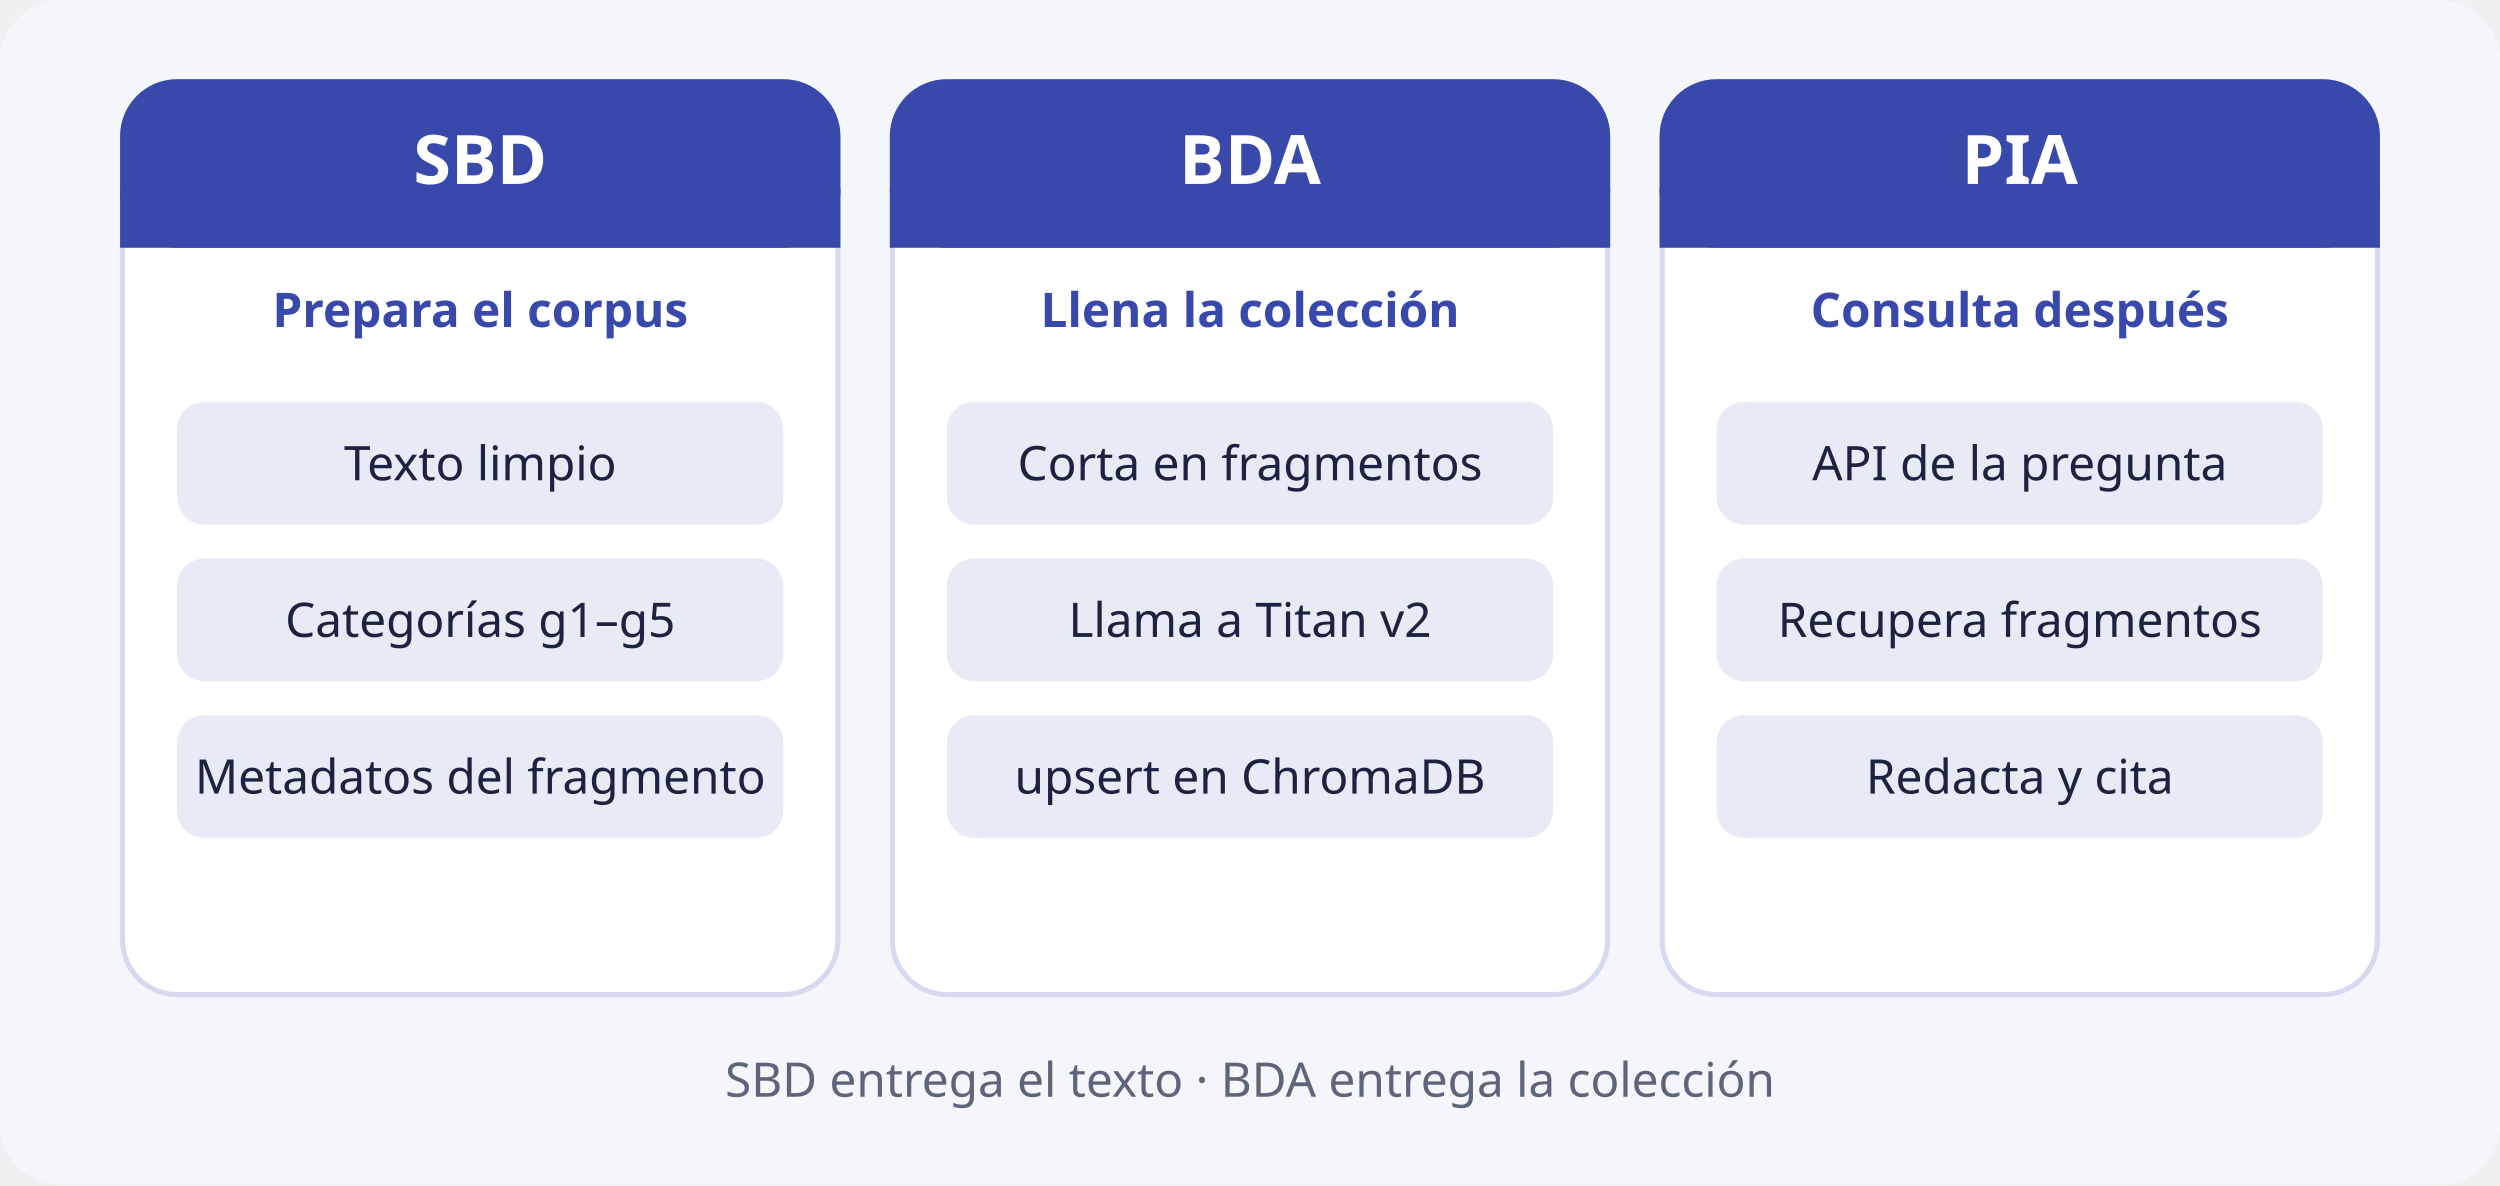
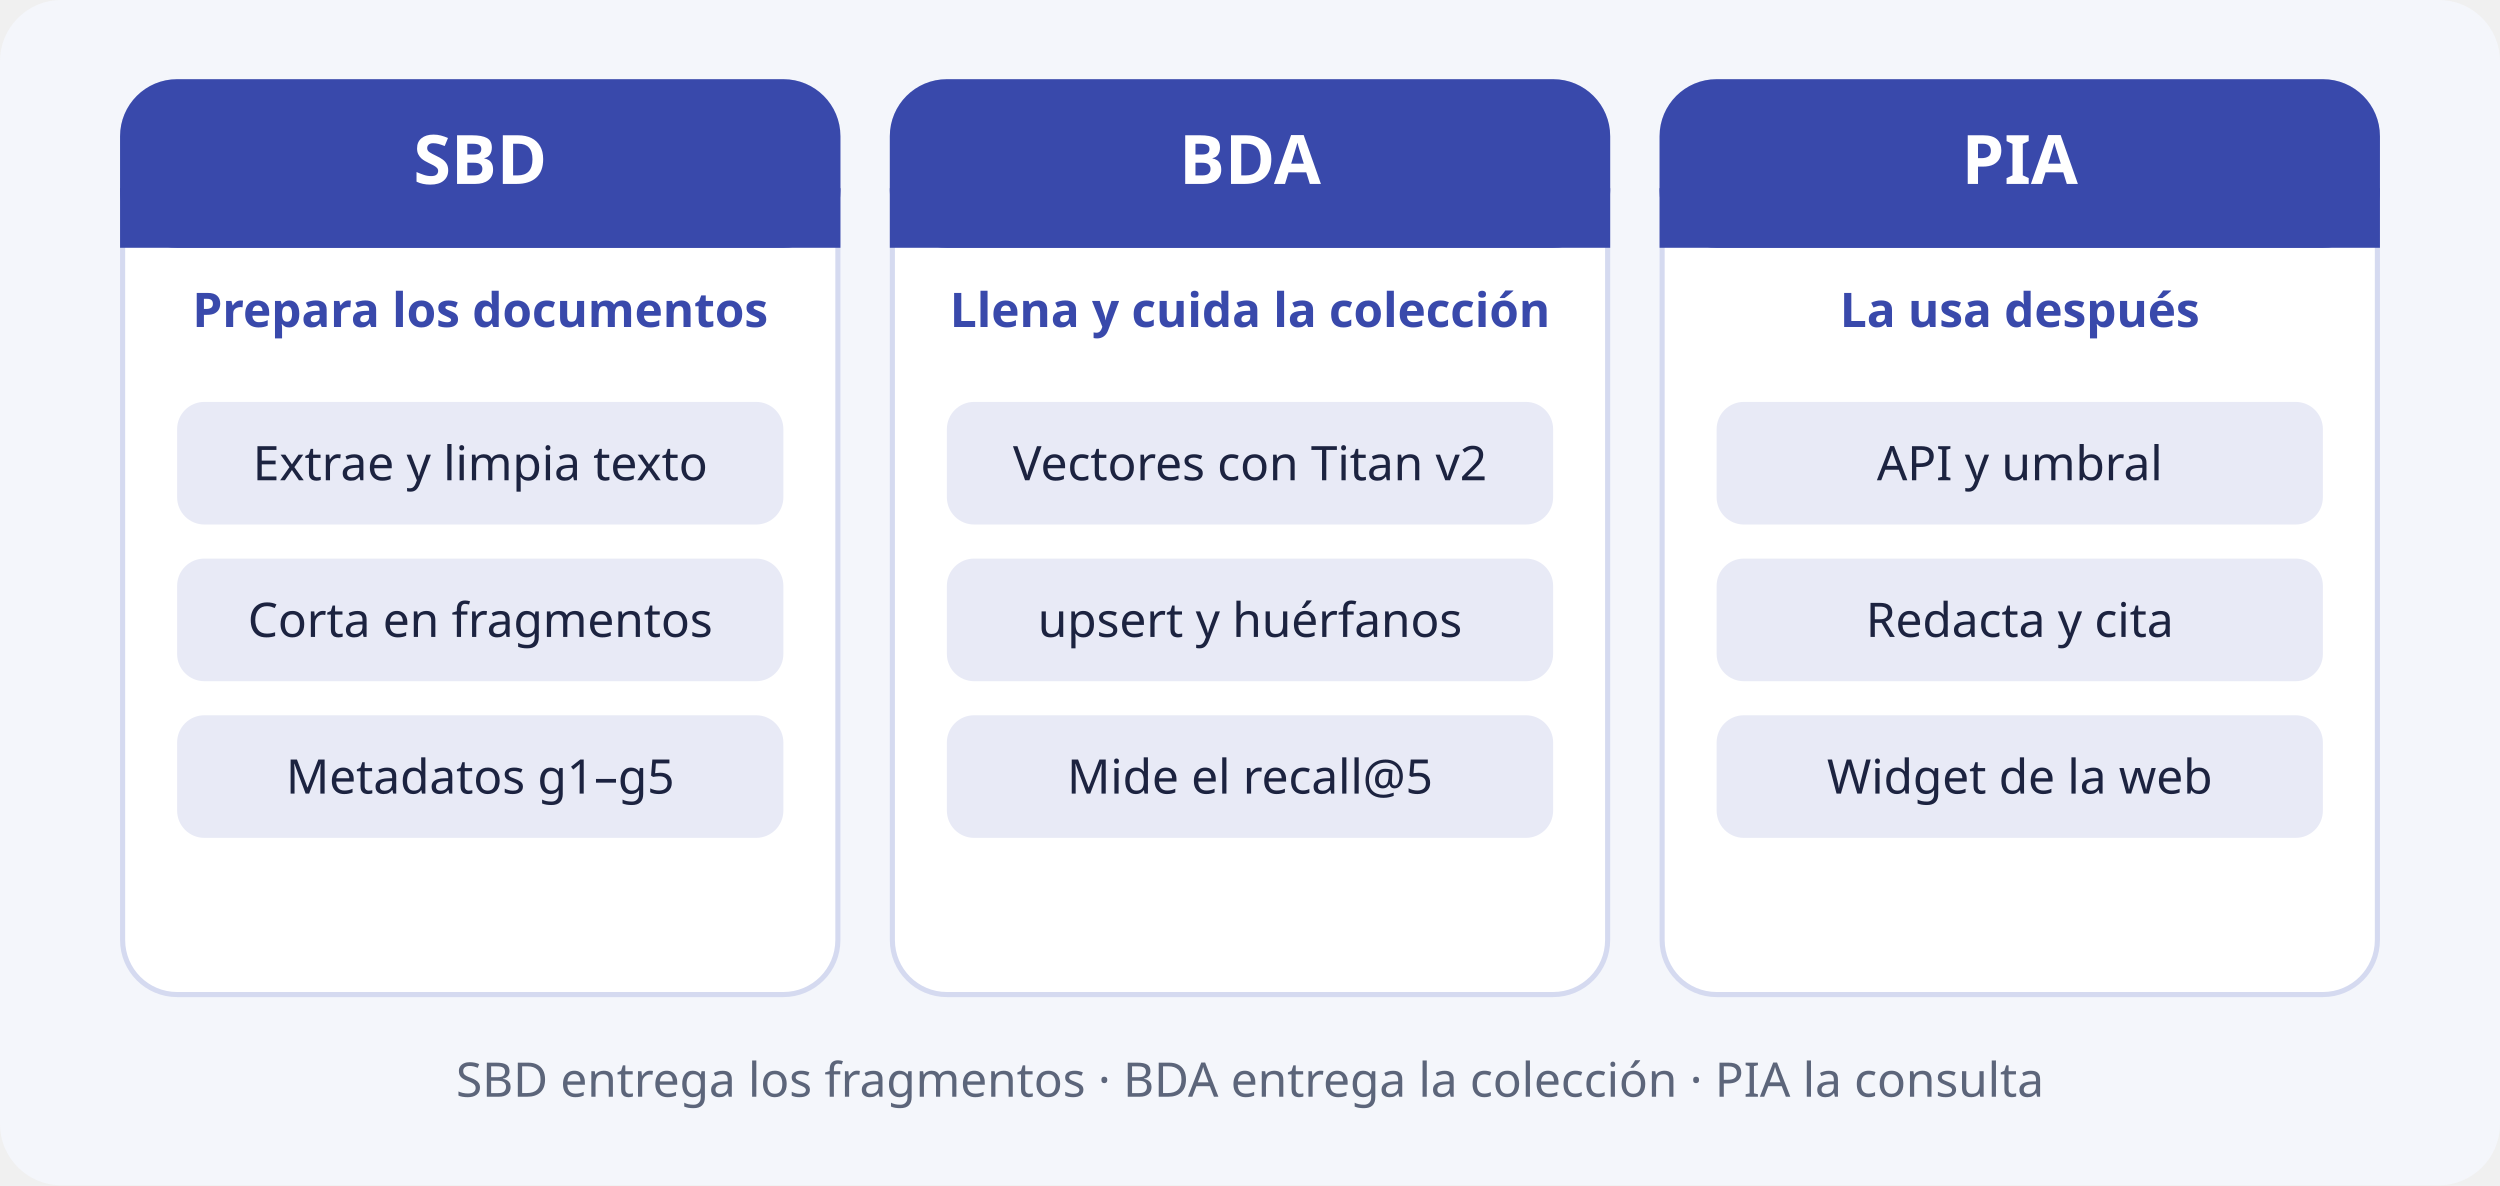
<svg xmlns="http://www.w3.org/2000/svg" viewBox="0 0 734 348" role="img">
  <rect width="734" height="348" rx="18" fill="#f4f6fb" />
  <defs>
    <marker id="flecha" viewBox="0 0 10 10" refX="8" refY="5" markerWidth="7" markerHeight="7" orient="auto-start-reverse">
      <path d="M 0 1 L 9 5 L 0 9 z" fill="#3949ab" />
    </marker>
    <marker id="flecha-roja" viewBox="0 0 10 10" refX="8" refY="5" markerWidth="7" markerHeight="7" orient="auto-start-reverse">
      <path d="M 0 1 L 9 5 L 0 9 z" fill="#b71c1c" />
    </marker>
  </defs>
  <rect x="36" y="24" width="210" height="268" rx="16" fill="#ffffff" stroke="#d5daf0" stroke-width="1.5" />
  <rect x="36" y="24" width="210" height="48" rx="16" fill="#3949ab" stroke="#3949ab" stroke-width="1.5" />
  <rect x="36" y="56" width="210" height="16" rx="0" fill="#3949ab" stroke="#3949ab" stroke-width="1.5" />
  <text x="141" y="54" text-anchor="middle" fill="#ffffff" font-family="Segoe UI, sans-serif" font-size="20" font-weight="700">SBD</text>
-   <text x="141" y="96" text-anchor="middle" fill="#3949ab" font-family="Segoe UI, sans-serif" font-size="14" font-weight="650">Prepara el corpus</text>
+   <text x="141" y="96" text-anchor="middle" fill="#3949ab" font-family="Segoe UI, sans-serif" font-size="14" font-weight="650">Prepara los documentos</text>
  <rect x="52" y="118" width="178" height="36" rx="8" fill="#e8eaf6" stroke="#e8eaf6" stroke-width="0" />
-   <text x="141" y="141" text-anchor="middle" fill="#1c2340" font-family="Segoe UI, sans-serif" font-size="14" font-weight="500">Texto limpio</text>
+   <text x="141" y="141" text-anchor="middle" fill="#1c2340" font-family="Segoe UI, sans-serif" font-size="14" font-weight="500">Extrae y limpia texto</text>
  <rect x="52" y="164" width="178" height="36" rx="8" fill="#e8eaf6" stroke="#e8eaf6" stroke-width="0" />
-   <text x="141" y="187" text-anchor="middle" fill="#1c2340" font-family="Segoe UI, sans-serif" font-size="14" font-weight="500">Categorías g1–g5</text>
+   <text x="141" y="187" text-anchor="middle" fill="#1c2340" font-family="Segoe UI, sans-serif" font-size="14" font-weight="500">Corta en fragmentos</text>
  <rect x="52" y="210" width="178" height="36" rx="8" fill="#e8eaf6" stroke="#e8eaf6" stroke-width="0" />
-   <text x="141" y="233" text-anchor="middle" fill="#1c2340" font-family="Segoe UI, sans-serif" font-size="14" font-weight="500">Metadatos del fragmento</text>
+   <text x="141" y="233" text-anchor="middle" fill="#1c2340" font-family="Segoe UI, sans-serif" font-size="14" font-weight="500">Metadatos g1–g5</text>
  <rect x="262" y="24" width="210" height="268" rx="16" fill="#ffffff" stroke="#d5daf0" stroke-width="1.5" />
  <rect x="262" y="24" width="210" height="48" rx="16" fill="#3949ab" stroke="#3949ab" stroke-width="1.5" />
  <rect x="262" y="56" width="210" height="16" rx="0" fill="#3949ab" stroke="#3949ab" stroke-width="1.5" />
  <text x="367" y="54" text-anchor="middle" fill="#ffffff" font-family="Segoe UI, sans-serif" font-size="20" font-weight="700">BDA</text>
-   <text x="367" y="96" text-anchor="middle" fill="#3949ab" font-family="Segoe UI, sans-serif" font-size="14" font-weight="650">Llena la colección</text>
+   <text x="367" y="96" text-anchor="middle" fill="#3949ab" font-family="Segoe UI, sans-serif" font-size="14" font-weight="650">Llena y cuida la colección</text>
  <rect x="278" y="118" width="178" height="36" rx="8" fill="#e8eaf6" stroke="#e8eaf6" stroke-width="0" />
-   <text x="367" y="141" text-anchor="middle" fill="#1c2340" font-family="Segoe UI, sans-serif" font-size="14" font-weight="500">Corta en fragmentos</text>
+   <text x="367" y="141" text-anchor="middle" fill="#1c2340" font-family="Segoe UI, sans-serif" font-size="14" font-weight="500">Vectores con Titan v2</text>
  <rect x="278" y="164" width="178" height="36" rx="8" fill="#e8eaf6" stroke="#e8eaf6" stroke-width="0" />
-   <text x="367" y="187" text-anchor="middle" fill="#1c2340" font-family="Segoe UI, sans-serif" font-size="14" font-weight="500">Llama a Titan v2</text>
+   <text x="367" y="187" text-anchor="middle" fill="#1c2340" font-family="Segoe UI, sans-serif" font-size="14" font-weight="500">upsert y huérfanos</text>
  <rect x="278" y="210" width="178" height="36" rx="8" fill="#e8eaf6" stroke="#e8eaf6" stroke-width="0" />
-   <text x="367" y="233" text-anchor="middle" fill="#1c2340" font-family="Segoe UI, sans-serif" font-size="14" font-weight="500">upsert en ChromaDB</text>
+   <text x="367" y="233" text-anchor="middle" fill="#1c2340" font-family="Segoe UI, sans-serif" font-size="14" font-weight="500">Mide el recall@5</text>
  <rect x="488" y="24" width="210" height="268" rx="16" fill="#ffffff" stroke="#d5daf0" stroke-width="1.5" />
  <rect x="488" y="24" width="210" height="48" rx="16" fill="#3949ab" stroke="#3949ab" stroke-width="1.5" />
  <rect x="488" y="56" width="210" height="16" rx="0" fill="#3949ab" stroke="#3949ab" stroke-width="1.5" />
  <text x="593" y="54" text-anchor="middle" fill="#ffffff" font-family="Segoe UI, sans-serif" font-size="20" font-weight="700">PIA</text>
-   <text x="593" y="96" text-anchor="middle" fill="#3949ab" font-family="Segoe UI, sans-serif" font-size="14" font-weight="650">Consulta después</text>
+   <text x="593" y="96" text-anchor="middle" fill="#3949ab" font-family="Segoe UI, sans-serif" font-size="14" font-weight="650">La usa después</text>
  <rect x="504" y="118" width="178" height="36" rx="8" fill="#e8eaf6" stroke="#e8eaf6" stroke-width="0" />
-   <text x="593" y="141" text-anchor="middle" fill="#1c2340" font-family="Segoe UI, sans-serif" font-size="14" font-weight="500">API de la pregunta</text>
+   <text x="593" y="141" text-anchor="middle" fill="#1c2340" font-family="Segoe UI, sans-serif" font-size="14" font-weight="500">API y umbral</text>
  <rect x="504" y="164" width="178" height="36" rx="8" fill="#e8eaf6" stroke="#e8eaf6" stroke-width="0" />
-   <text x="593" y="187" text-anchor="middle" fill="#1c2340" font-family="Segoe UI, sans-serif" font-size="14" font-weight="500">Recupera fragmentos</text>
+   <text x="593" y="187" text-anchor="middle" fill="#1c2340" font-family="Segoe UI, sans-serif" font-size="14" font-weight="500">Redacta y cita</text>
  <rect x="504" y="210" width="178" height="36" rx="8" fill="#e8eaf6" stroke="#e8eaf6" stroke-width="0" />
-   <text x="593" y="233" text-anchor="middle" fill="#1c2340" font-family="Segoe UI, sans-serif" font-size="14" font-weight="500">Redacta y cita</text>
-   <text x="367" y="322" text-anchor="middle" fill="#5c657a" font-family="Segoe UI, sans-serif" font-size="14" font-weight="500">SBD entrega el texto · BDA entrega la colección</text>
+   <text x="593" y="233" text-anchor="middle" fill="#1c2340" font-family="Segoe UI, sans-serif" font-size="14" font-weight="500">Widget de la web</text>
+   <text x="367" y="322" text-anchor="middle" fill="#5c657a" font-family="Segoe UI, sans-serif" font-size="14" font-weight="500">SBD entrega los fragmentos · BDA entrega la colección · PIA la consulta</text>
</svg>
